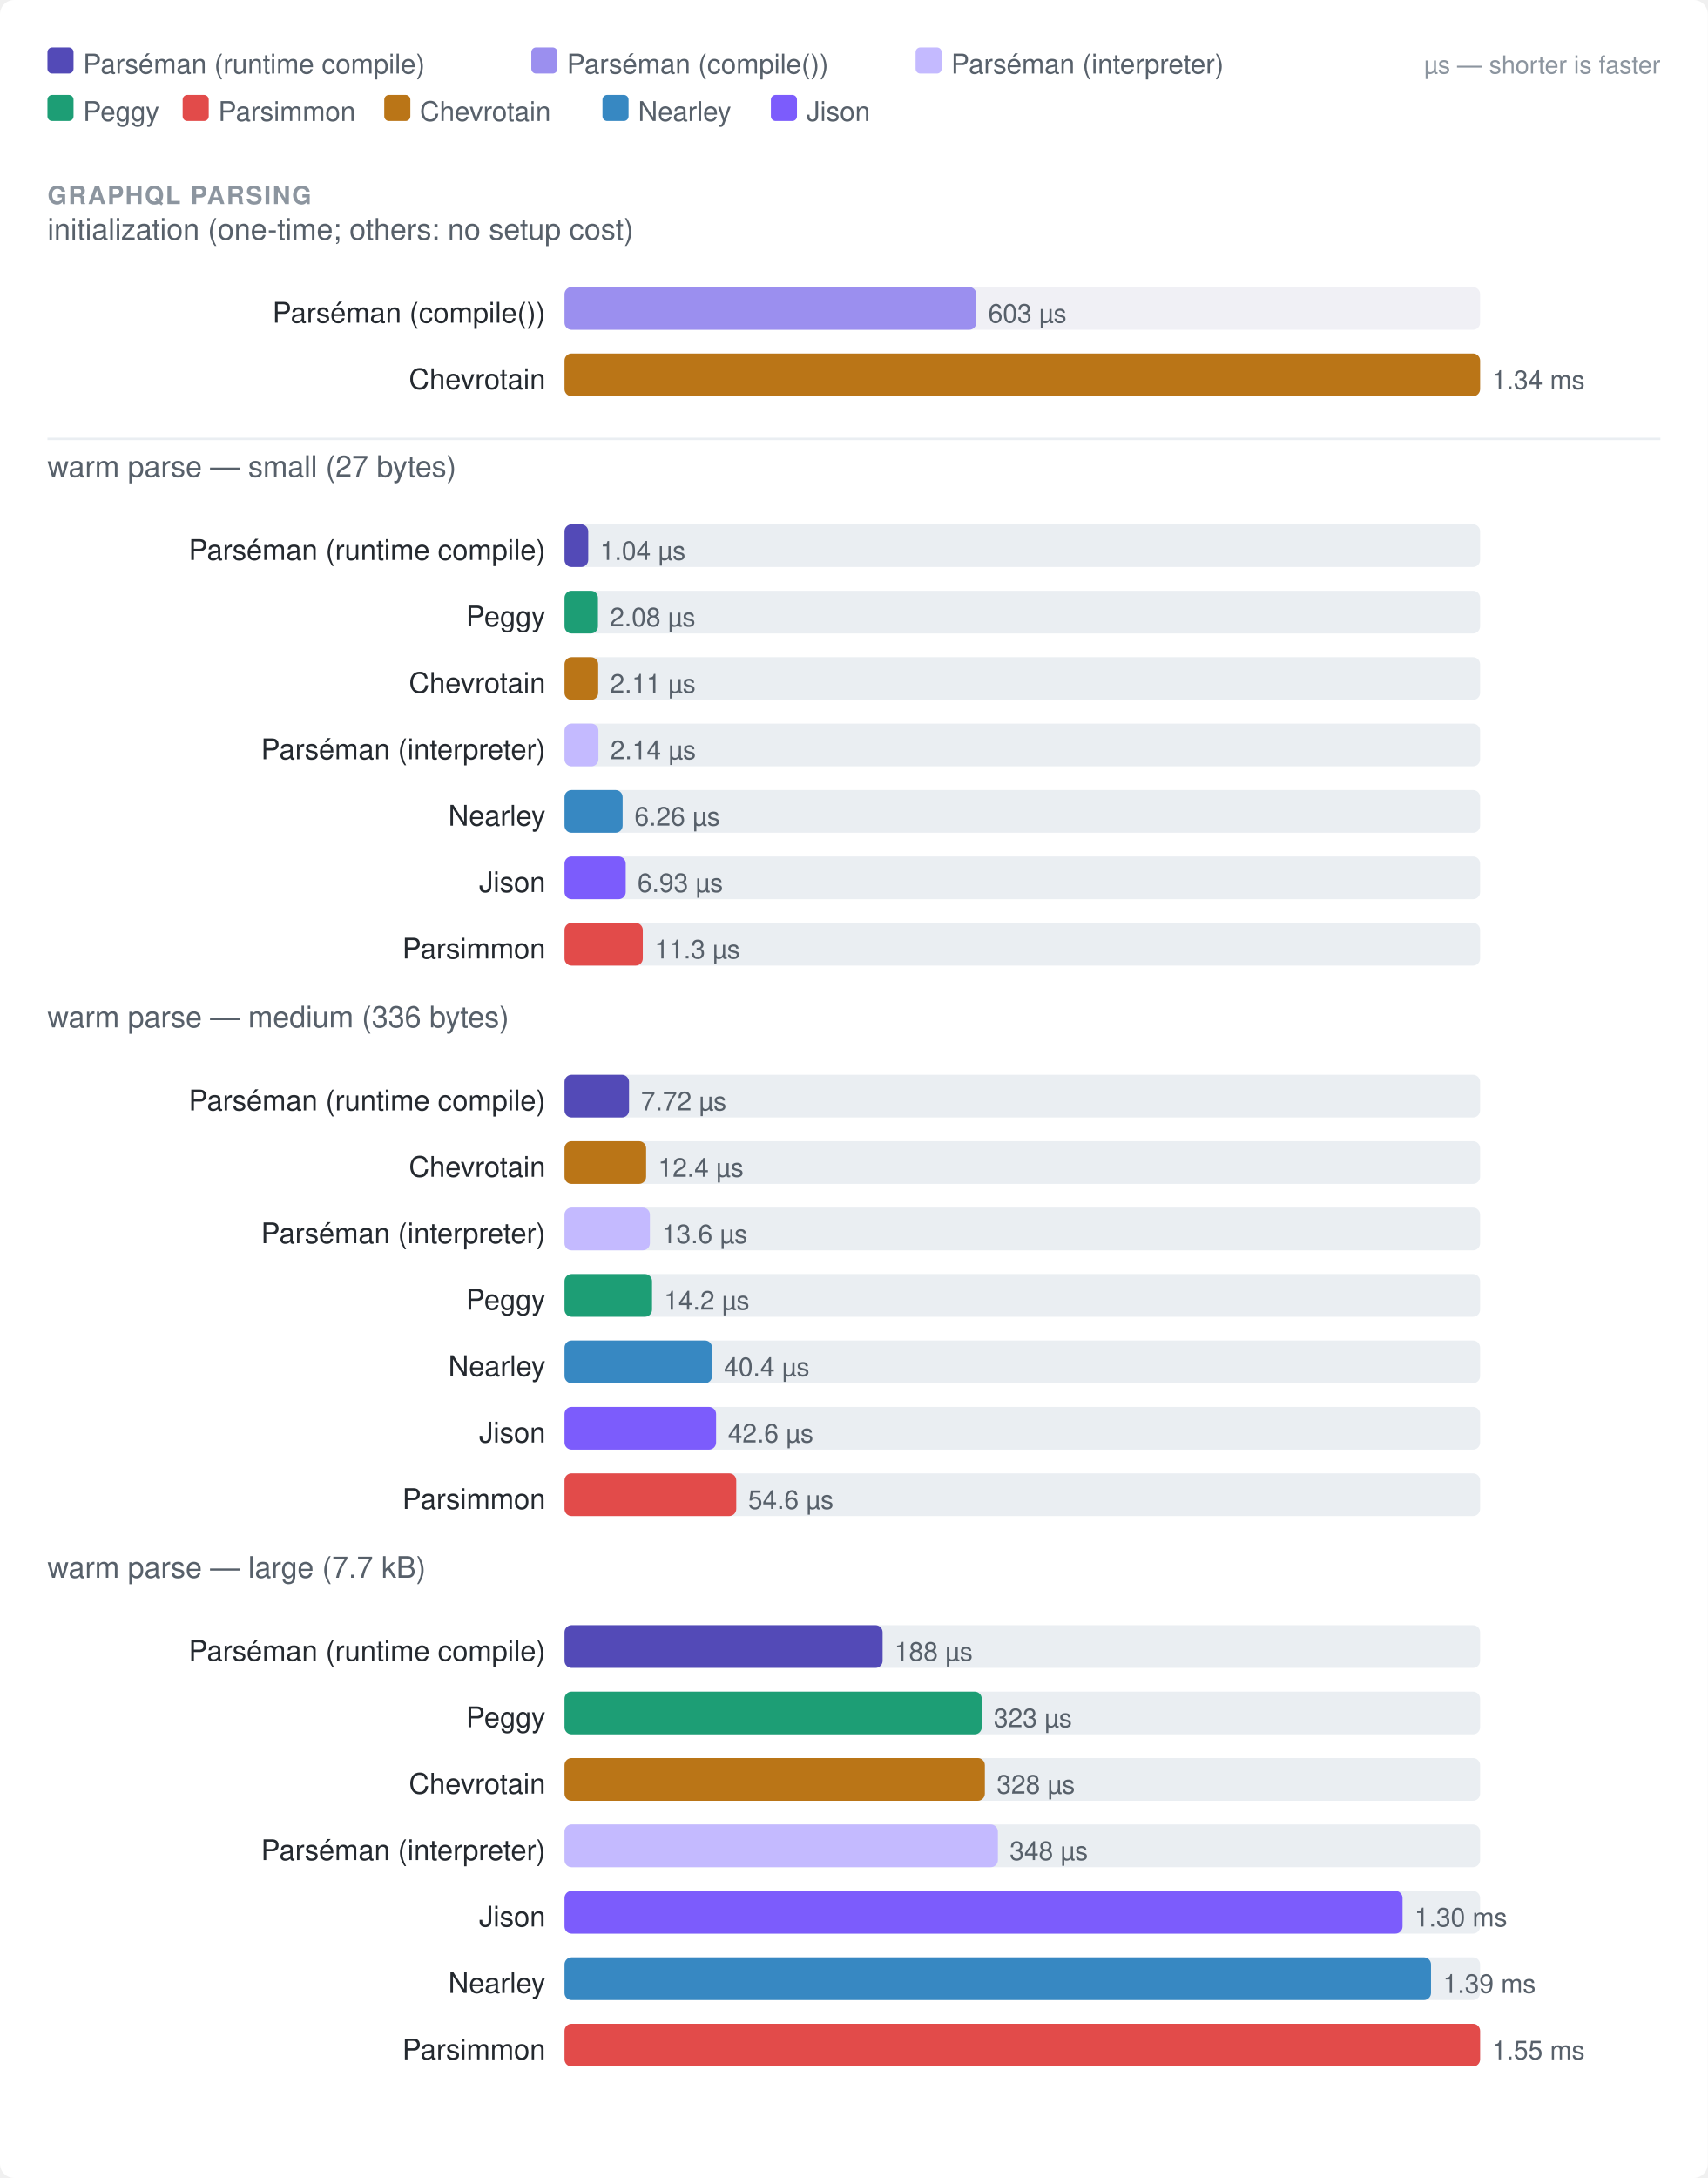
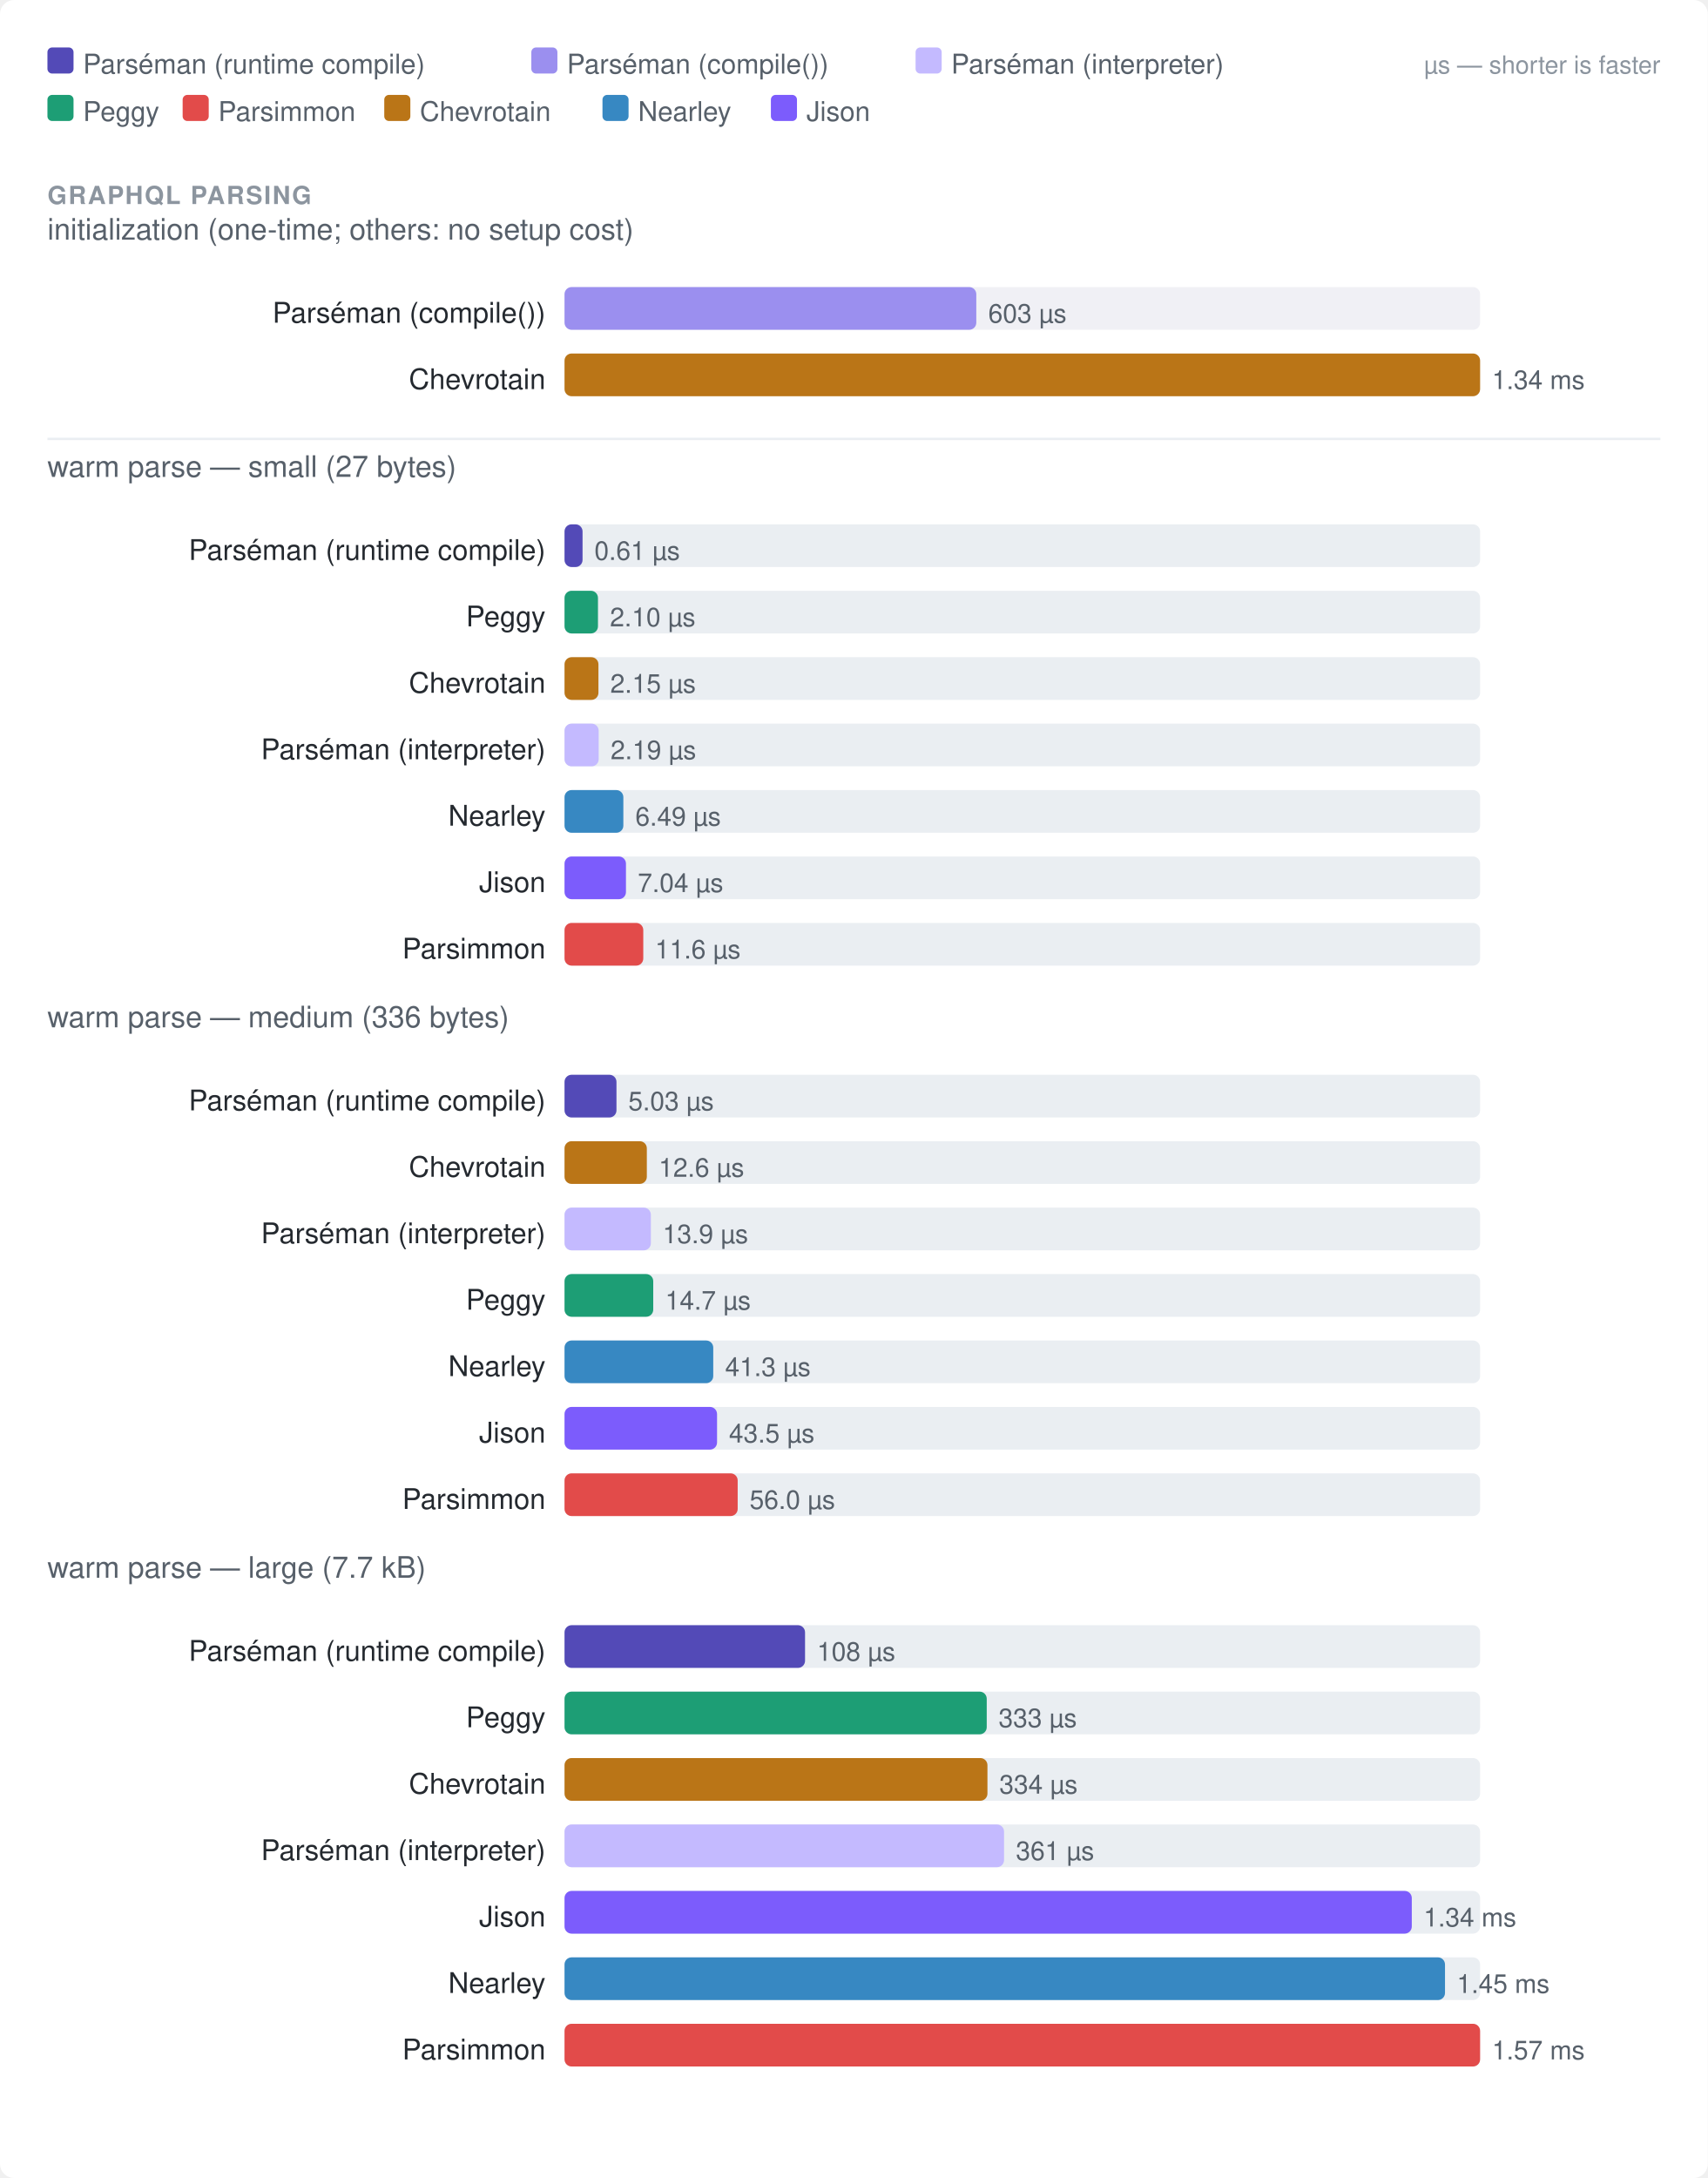
<svg xmlns="http://www.w3.org/2000/svg" viewBox="0 0 720 918" width="720" height="918">
  <rect width="720" height="918" fill="white" rx="6" />
  <rect x="20" y="20" width="11" height="11" rx="2" fill="#534AB7" />
  <text x="35" y="31" font-size="11.5" fill="#57606a" font-family="-apple-system,BlinkMacSystemFont,'Segoe UI',Helvetica,Arial,sans-serif">Parséman (runtime compile)</text>
  <rect x="224" y="20" width="11" height="11" rx="2" fill="#9B8FEF" />
  <text x="239" y="31" font-size="11.5" fill="#57606a" font-family="-apple-system,BlinkMacSystemFont,'Segoe UI',Helvetica,Arial,sans-serif">Parséman (compile())</text>
  <rect x="386" y="20" width="11" height="11" rx="2" fill="#C4BAFF" />
  <text x="401" y="31" font-size="11.5" fill="#57606a" font-family="-apple-system,BlinkMacSystemFont,'Segoe UI',Helvetica,Arial,sans-serif">Parséman (interpreter)</text>
  <rect x="20" y="40" width="11" height="11" rx="2" fill="#1D9E75" />
  <text x="35" y="51" font-size="11.5" fill="#57606a" font-family="-apple-system,BlinkMacSystemFont,'Segoe UI',Helvetica,Arial,sans-serif">Peggy</text>
  <rect x="77" y="40" width="11" height="11" rx="2" fill="#E24B4A" />
  <text x="92" y="51" font-size="11.5" fill="#57606a" font-family="-apple-system,BlinkMacSystemFont,'Segoe UI',Helvetica,Arial,sans-serif">Parsimmon</text>
  <rect x="162" y="40" width="11" height="11" rx="2" fill="#BA7517" />
  <text x="177" y="51" font-size="11.5" fill="#57606a" font-family="-apple-system,BlinkMacSystemFont,'Segoe UI',Helvetica,Arial,sans-serif">Chevrotain</text>
  <rect x="254" y="40" width="11" height="11" rx="2" fill="#3788C2" />
  <text x="269" y="51" font-size="11.5" fill="#57606a" font-family="-apple-system,BlinkMacSystemFont,'Segoe UI',Helvetica,Arial,sans-serif">Nearley</text>
  <rect x="325" y="40" width="11" height="11" rx="2" fill="#7C5CFC" />
  <text x="340" y="51" font-size="11.5" fill="#57606a" font-family="-apple-system,BlinkMacSystemFont,'Segoe UI',Helvetica,Arial,sans-serif">Jison</text>
  <text x="700" y="31" font-size="10.5" fill="#8c959f" text-anchor="end" font-family="-apple-system,BlinkMacSystemFont,'Segoe UI',Helvetica,Arial,sans-serif">µs — shorter is faster</text>
  <text x="20" y="86" font-size="10.5" font-weight="600" fill="#8c959f" letter-spacing="0.06em" font-family="-apple-system,BlinkMacSystemFont,'Segoe UI',Helvetica,Arial,sans-serif">GRAPHQL PARSING</text>
  <text x="20" y="101" font-size="12.5" fill="#57606a" font-family="-apple-system,BlinkMacSystemFont,'Segoe UI',Helvetica,Arial,sans-serif">initialization (one-time; others: no setup cost)</text>
  <text x="230" y="136" text-anchor="end" font-size="12" fill="#24292f" font-family="-apple-system,BlinkMacSystemFont,'Segoe UI',Helvetica,Arial,sans-serif">Parséman (compile())</text>
  <rect x="238" y="121" width="386" height="18" rx="3" fill="#f0f0f5" />
  <rect x="238" y="121" width="173.6" height="18" rx="3" fill="#9B8FEF" />
  <text x="416.639" y="136" font-size="11" fill="#57606a" font-family="-apple-system,BlinkMacSystemFont,'Segoe UI',Helvetica,Arial,sans-serif">603 µs</text>
  <text x="230" y="164" text-anchor="end" font-size="12" fill="#24292f" font-family="-apple-system,BlinkMacSystemFont,'Segoe UI',Helvetica,Arial,sans-serif">Chevrotain</text>
  <rect x="238" y="149" width="386" height="18" rx="3" fill="#f0f0f5" />
  <rect x="238" y="149" width="386.0" height="18" rx="3" fill="#BA7517" />
  <text x="629" y="164" font-size="11" fill="#57606a" font-family="-apple-system,BlinkMacSystemFont,'Segoe UI',Helvetica,Arial,sans-serif">1.34 ms</text>
  <line x1="20" y1="185" x2="700" y2="185" stroke="#eaeef2" stroke-width="1" />
  <text x="20" y="201" font-size="12.5" fill="#57606a" font-family="-apple-system,BlinkMacSystemFont,'Segoe UI',Helvetica,Arial,sans-serif">warm parse — small  (27 bytes)</text>
  <text x="230" y="236" text-anchor="end" font-size="12" fill="#24292f" font-family="-apple-system,BlinkMacSystemFont,'Segoe UI',Helvetica,Arial,sans-serif">Parséman (runtime compile)</text>
  <rect x="238" y="221" width="386" height="18" rx="3" fill="#eaeef2" />
-   <rect x="238" y="221" width="10.0" height="18" rx="3" fill="#534AB7" />
-   <text x="252.977" y="236" font-size="11" fill="#57606a" font-family="-apple-system,BlinkMacSystemFont,'Segoe UI',Helvetica,Arial,sans-serif">1.04 µs</text>
+   <rect x="238" y="221" width="7.6" height="18" rx="3" fill="#534AB7" />
+   <text x="250.59" y="236" font-size="11" fill="#57606a" font-family="-apple-system,BlinkMacSystemFont,'Segoe UI',Helvetica,Arial,sans-serif">0.61 µs</text>
  <text x="230" y="264" text-anchor="end" font-size="12" fill="#24292f" font-family="-apple-system,BlinkMacSystemFont,'Segoe UI',Helvetica,Arial,sans-serif">Peggy</text>
  <rect x="238" y="249" width="386" height="18" rx="3" fill="#eaeef2" />
  <rect x="238" y="249" width="14.1" height="18" rx="3" fill="#1D9E75" />
-   <text x="257.118" y="264" font-size="11" fill="#57606a" font-family="-apple-system,BlinkMacSystemFont,'Segoe UI',Helvetica,Arial,sans-serif">2.08 µs</text>
+   <text x="257.135" y="264" font-size="11" fill="#57606a" font-family="-apple-system,BlinkMacSystemFont,'Segoe UI',Helvetica,Arial,sans-serif">2.10 µs</text>
  <text x="230" y="292" text-anchor="end" font-size="12" fill="#24292f" font-family="-apple-system,BlinkMacSystemFont,'Segoe UI',Helvetica,Arial,sans-serif">Chevrotain</text>
  <rect x="238" y="277" width="386" height="18" rx="3" fill="#eaeef2" />
-   <rect x="238" y="277" width="14.2" height="18" rx="3" fill="#BA7517" />
-   <text x="257.218" y="292" font-size="11" fill="#57606a" font-family="-apple-system,BlinkMacSystemFont,'Segoe UI',Helvetica,Arial,sans-serif">2.11 µs</text>
+   <rect x="238" y="277" width="14.3" height="18" rx="3" fill="#BA7517" />
+   <text x="257.286" y="292" font-size="11" fill="#57606a" font-family="-apple-system,BlinkMacSystemFont,'Segoe UI',Helvetica,Arial,sans-serif">2.15 µs</text>
  <text x="230" y="320" text-anchor="end" font-size="12" fill="#24292f" font-family="-apple-system,BlinkMacSystemFont,'Segoe UI',Helvetica,Arial,sans-serif">Parséman (interpreter)</text>
  <rect x="238" y="305" width="386" height="18" rx="3" fill="#eaeef2" />
-   <rect x="238" y="305" width="14.3" height="18" rx="3" fill="#C4BAFF" />
-   <text x="257.335" y="320" font-size="11" fill="#57606a" font-family="-apple-system,BlinkMacSystemFont,'Segoe UI',Helvetica,Arial,sans-serif">2.14 µs</text>
+   <rect x="238" y="305" width="14.4" height="18" rx="3" fill="#C4BAFF" />
+   <text x="257.418" y="320" font-size="11" fill="#57606a" font-family="-apple-system,BlinkMacSystemFont,'Segoe UI',Helvetica,Arial,sans-serif">2.19 µs</text>
  <text x="230" y="348" text-anchor="end" font-size="12" fill="#24292f" font-family="-apple-system,BlinkMacSystemFont,'Segoe UI',Helvetica,Arial,sans-serif">Nearley</text>
  <rect x="238" y="333" width="386" height="18" rx="3" fill="#eaeef2" />
-   <rect x="238" y="333" width="24.5" height="18" rx="3" fill="#3788C2" />
-   <text x="267.487" y="348" font-size="11" fill="#57606a" font-family="-apple-system,BlinkMacSystemFont,'Segoe UI',Helvetica,Arial,sans-serif">6.26 µs</text>
+   <rect x="238" y="333" width="24.8" height="18" rx="3" fill="#3788C2" />
+   <text x="267.847" y="348" font-size="11" fill="#57606a" font-family="-apple-system,BlinkMacSystemFont,'Segoe UI',Helvetica,Arial,sans-serif">6.49 µs</text>
  <text x="230" y="376" text-anchor="end" font-size="12" fill="#24292f" font-family="-apple-system,BlinkMacSystemFont,'Segoe UI',Helvetica,Arial,sans-serif">Jison</text>
  <rect x="238" y="361" width="386" height="18" rx="3" fill="#eaeef2" />
-   <rect x="238" y="361" width="25.8" height="18" rx="3" fill="#7C5CFC" />
-   <text x="268.765" y="376" font-size="11" fill="#57606a" font-family="-apple-system,BlinkMacSystemFont,'Segoe UI',Helvetica,Arial,sans-serif">6.93 µs</text>
+   <rect x="238" y="361" width="25.9" height="18" rx="3" fill="#7C5CFC" />
+   <text x="268.874" y="376" font-size="11" fill="#57606a" font-family="-apple-system,BlinkMacSystemFont,'Segoe UI',Helvetica,Arial,sans-serif">7.04 µs</text>
  <text x="230" y="404" text-anchor="end" font-size="12" fill="#24292f" font-family="-apple-system,BlinkMacSystemFont,'Segoe UI',Helvetica,Arial,sans-serif">Parsimmon</text>
  <rect x="238" y="389" width="386" height="18" rx="3" fill="#eaeef2" />
-   <rect x="238" y="389" width="33.0" height="18" rx="3" fill="#E24B4A" />
-   <text x="275.955" y="404" font-size="11" fill="#57606a" font-family="-apple-system,BlinkMacSystemFont,'Segoe UI',Helvetica,Arial,sans-serif">11.3 µs</text>
+   <rect x="238" y="389" width="33.2" height="18" rx="3" fill="#E24B4A" />
+   <text x="276.161" y="404" font-size="11" fill="#57606a" font-family="-apple-system,BlinkMacSystemFont,'Segoe UI',Helvetica,Arial,sans-serif">11.6 µs</text>
  <text x="20" y="433" font-size="12.5" fill="#57606a" font-family="-apple-system,BlinkMacSystemFont,'Segoe UI',Helvetica,Arial,sans-serif">warm parse — medium  (336 bytes)</text>
  <text x="230" y="468" text-anchor="end" font-size="12" fill="#24292f" font-family="-apple-system,BlinkMacSystemFont,'Segoe UI',Helvetica,Arial,sans-serif">Parséman (runtime compile)</text>
  <rect x="238" y="453" width="386" height="18" rx="3" fill="#eaeef2" />
-   <rect x="238" y="453" width="27.2" height="18" rx="3" fill="#534AB7" />
-   <text x="270.206" y="468" font-size="11" fill="#57606a" font-family="-apple-system,BlinkMacSystemFont,'Segoe UI',Helvetica,Arial,sans-serif">7.72 µs</text>
+   <rect x="238" y="453" width="21.9" height="18" rx="3" fill="#534AB7" />
+   <text x="264.88" y="468" font-size="11" fill="#57606a" font-family="-apple-system,BlinkMacSystemFont,'Segoe UI',Helvetica,Arial,sans-serif">5.03 µs</text>
  <text x="230" y="496" text-anchor="end" font-size="12" fill="#24292f" font-family="-apple-system,BlinkMacSystemFont,'Segoe UI',Helvetica,Arial,sans-serif">Chevrotain</text>
  <rect x="238" y="481" width="386" height="18" rx="3" fill="#eaeef2" />
-   <rect x="238" y="481" width="34.4" height="18" rx="3" fill="#BA7517" />
-   <text x="277.438" y="496" font-size="11" fill="#57606a" font-family="-apple-system,BlinkMacSystemFont,'Segoe UI',Helvetica,Arial,sans-serif">12.4 µs</text>
+   <rect x="238" y="481" width="34.7" height="18" rx="3" fill="#BA7517" />
+   <text x="277.679" y="496" font-size="11" fill="#57606a" font-family="-apple-system,BlinkMacSystemFont,'Segoe UI',Helvetica,Arial,sans-serif">12.6 µs</text>
  <text x="230" y="524" text-anchor="end" font-size="12" fill="#24292f" font-family="-apple-system,BlinkMacSystemFont,'Segoe UI',Helvetica,Arial,sans-serif">Parséman (interpreter)</text>
  <rect x="238" y="509" width="386" height="18" rx="3" fill="#eaeef2" />
-   <rect x="238" y="509" width="36.0" height="18" rx="3" fill="#C4BAFF" />
-   <text x="279.041" y="524" font-size="11" fill="#57606a" font-family="-apple-system,BlinkMacSystemFont,'Segoe UI',Helvetica,Arial,sans-serif">13.6 µs</text>
+   <rect x="238" y="509" width="36.4" height="18" rx="3" fill="#C4BAFF" />
+   <text x="279.352" y="524" font-size="11" fill="#57606a" font-family="-apple-system,BlinkMacSystemFont,'Segoe UI',Helvetica,Arial,sans-serif">13.9 µs</text>
  <text x="230" y="552" text-anchor="end" font-size="12" fill="#24292f" font-family="-apple-system,BlinkMacSystemFont,'Segoe UI',Helvetica,Arial,sans-serif">Peggy</text>
  <rect x="238" y="537" width="386" height="18" rx="3" fill="#eaeef2" />
-   <rect x="238" y="537" width="36.9" height="18" rx="3" fill="#1D9E75" />
-   <text x="279.899" y="552" font-size="11" fill="#57606a" font-family="-apple-system,BlinkMacSystemFont,'Segoe UI',Helvetica,Arial,sans-serif">14.2 µs</text>
+   <rect x="238" y="537" width="37.4" height="18" rx="3" fill="#1D9E75" />
+   <text x="280.443" y="552" font-size="11" fill="#57606a" font-family="-apple-system,BlinkMacSystemFont,'Segoe UI',Helvetica,Arial,sans-serif">14.7 µs</text>
  <text x="230" y="580" text-anchor="end" font-size="12" fill="#24292f" font-family="-apple-system,BlinkMacSystemFont,'Segoe UI',Helvetica,Arial,sans-serif">Nearley</text>
  <rect x="238" y="565" width="386" height="18" rx="3" fill="#eaeef2" />
-   <rect x="238" y="565" width="62.2" height="18" rx="3" fill="#3788C2" />
-   <text x="305.217" y="580" font-size="11" fill="#57606a" font-family="-apple-system,BlinkMacSystemFont,'Segoe UI',Helvetica,Arial,sans-serif">40.4 µs</text>
+   <rect x="238" y="565" width="62.7" height="18" rx="3" fill="#3788C2" />
+   <text x="305.705" y="580" font-size="11" fill="#57606a" font-family="-apple-system,BlinkMacSystemFont,'Segoe UI',Helvetica,Arial,sans-serif">41.3 µs</text>
  <text x="230" y="608" text-anchor="end" font-size="12" fill="#24292f" font-family="-apple-system,BlinkMacSystemFont,'Segoe UI',Helvetica,Arial,sans-serif">Jison</text>
  <rect x="238" y="593" width="386" height="18" rx="3" fill="#eaeef2" />
-   <rect x="238" y="593" width="63.9" height="18" rx="3" fill="#7C5CFC" />
-   <text x="306.874" y="608" font-size="11" fill="#57606a" font-family="-apple-system,BlinkMacSystemFont,'Segoe UI',Helvetica,Arial,sans-serif">42.6 µs</text>
+   <rect x="238" y="593" width="64.3" height="18" rx="3" fill="#7C5CFC" />
+   <text x="307.32" y="608" font-size="11" fill="#57606a" font-family="-apple-system,BlinkMacSystemFont,'Segoe UI',Helvetica,Arial,sans-serif">43.5 µs</text>
  <text x="230" y="636" text-anchor="end" font-size="12" fill="#24292f" font-family="-apple-system,BlinkMacSystemFont,'Segoe UI',Helvetica,Arial,sans-serif">Parsimmon</text>
  <rect x="238" y="621" width="386" height="18" rx="3" fill="#eaeef2" />
-   <rect x="238" y="621" width="72.4" height="18" rx="3" fill="#E24B4A" />
-   <text x="315.36" y="636" font-size="11" fill="#57606a" font-family="-apple-system,BlinkMacSystemFont,'Segoe UI',Helvetica,Arial,sans-serif">54.6 µs</text>
+   <rect x="238" y="621" width="73.0" height="18" rx="3" fill="#E24B4A" />
+   <text x="316.009" y="636" font-size="11" fill="#57606a" font-family="-apple-system,BlinkMacSystemFont,'Segoe UI',Helvetica,Arial,sans-serif">56.0 µs</text>
  <text x="20" y="665" font-size="12.5" fill="#57606a" font-family="-apple-system,BlinkMacSystemFont,'Segoe UI',Helvetica,Arial,sans-serif">warm parse — large  (7.7 kB)</text>
  <text x="230" y="700" text-anchor="end" font-size="12" fill="#24292f" font-family="-apple-system,BlinkMacSystemFont,'Segoe UI',Helvetica,Arial,sans-serif">Parséman (runtime compile)</text>
  <rect x="238" y="685" width="386" height="18" rx="3" fill="#eaeef2" />
-   <rect x="238" y="685" width="134.1" height="18" rx="3" fill="#534AB7" />
-   <text x="377.069" y="700" font-size="11" fill="#57606a" font-family="-apple-system,BlinkMacSystemFont,'Segoe UI',Helvetica,Arial,sans-serif">188 µs</text>
+   <rect x="238" y="685" width="101.4" height="18" rx="3" fill="#534AB7" />
+   <text x="344.449" y="700" font-size="11" fill="#57606a" font-family="-apple-system,BlinkMacSystemFont,'Segoe UI',Helvetica,Arial,sans-serif">108 µs</text>
  <text x="230" y="728" text-anchor="end" font-size="12" fill="#24292f" font-family="-apple-system,BlinkMacSystemFont,'Segoe UI',Helvetica,Arial,sans-serif">Peggy</text>
  <rect x="238" y="713" width="386" height="18" rx="3" fill="#eaeef2" />
-   <rect x="238" y="713" width="175.9" height="18" rx="3" fill="#1D9E75" />
-   <text x="418.929" y="728" font-size="11" fill="#57606a" font-family="-apple-system,BlinkMacSystemFont,'Segoe UI',Helvetica,Arial,sans-serif">323 µs</text>
+   <rect x="238" y="713" width="178.0" height="18" rx="3" fill="#1D9E75" />
+   <text x="420.988" y="728" font-size="11" fill="#57606a" font-family="-apple-system,BlinkMacSystemFont,'Segoe UI',Helvetica,Arial,sans-serif">333 µs</text>
  <text x="230" y="756" text-anchor="end" font-size="12" fill="#24292f" font-family="-apple-system,BlinkMacSystemFont,'Segoe UI',Helvetica,Arial,sans-serif">Chevrotain</text>
  <rect x="238" y="741" width="386" height="18" rx="3" fill="#eaeef2" />
-   <rect x="238" y="741" width="177.2" height="18" rx="3" fill="#BA7517" />
-   <text x="420.187" y="756" font-size="11" fill="#57606a" font-family="-apple-system,BlinkMacSystemFont,'Segoe UI',Helvetica,Arial,sans-serif">328 µs</text>
+   <rect x="238" y="741" width="178.3" height="18" rx="3" fill="#BA7517" />
+   <text x="421.305" y="756" font-size="11" fill="#57606a" font-family="-apple-system,BlinkMacSystemFont,'Segoe UI',Helvetica,Arial,sans-serif">334 µs</text>
  <text x="230" y="784" text-anchor="end" font-size="12" fill="#24292f" font-family="-apple-system,BlinkMacSystemFont,'Segoe UI',Helvetica,Arial,sans-serif">Parséman (interpreter)</text>
  <rect x="238" y="769" width="386" height="18" rx="3" fill="#eaeef2" />
-   <rect x="238" y="769" width="182.7" height="18" rx="3" fill="#C4BAFF" />
-   <text x="425.669" y="784" font-size="11" fill="#57606a" font-family="-apple-system,BlinkMacSystemFont,'Segoe UI',Helvetica,Arial,sans-serif">348 µs</text>
+   <rect x="238" y="769" width="185.3" height="18" rx="3" fill="#C4BAFF" />
+   <text x="428.287" y="784" font-size="11" fill="#57606a" font-family="-apple-system,BlinkMacSystemFont,'Segoe UI',Helvetica,Arial,sans-serif">361 µs</text>
  <text x="230" y="812" text-anchor="end" font-size="12" fill="#24292f" font-family="-apple-system,BlinkMacSystemFont,'Segoe UI',Helvetica,Arial,sans-serif">Jison</text>
  <rect x="238" y="797" width="386" height="18" rx="3" fill="#eaeef2" />
-   <rect x="238" y="797" width="353.3" height="18" rx="3" fill="#7C5CFC" />
-   <text x="596.307" y="812" font-size="11" fill="#57606a" font-family="-apple-system,BlinkMacSystemFont,'Segoe UI',Helvetica,Arial,sans-serif">1.30 ms</text>
+   <rect x="238" y="797" width="357.2" height="18" rx="3" fill="#7C5CFC" />
+   <text x="600.156" y="812" font-size="11" fill="#57606a" font-family="-apple-system,BlinkMacSystemFont,'Segoe UI',Helvetica,Arial,sans-serif">1.34 ms</text>
  <text x="230" y="840" text-anchor="end" font-size="12" fill="#24292f" font-family="-apple-system,BlinkMacSystemFont,'Segoe UI',Helvetica,Arial,sans-serif">Nearley</text>
  <rect x="238" y="825" width="386" height="18" rx="3" fill="#eaeef2" />
-   <rect x="238" y="825" width="365.3" height="18" rx="3" fill="#3788C2" />
-   <text x="608.348" y="840" font-size="11" fill="#57606a" font-family="-apple-system,BlinkMacSystemFont,'Segoe UI',Helvetica,Arial,sans-serif">1.39 ms</text>
+   <rect x="238" y="825" width="371.2" height="18" rx="3" fill="#3788C2" />
+   <text x="614.179" y="840" font-size="11" fill="#57606a" font-family="-apple-system,BlinkMacSystemFont,'Segoe UI',Helvetica,Arial,sans-serif">1.45 ms</text>
  <text x="230" y="868" text-anchor="end" font-size="12" fill="#24292f" font-family="-apple-system,BlinkMacSystemFont,'Segoe UI',Helvetica,Arial,sans-serif">Parsimmon</text>
  <rect x="238" y="853" width="386" height="18" rx="3" fill="#eaeef2" />
  <rect x="238" y="853" width="386.0" height="18" rx="3" fill="#E24B4A" />
-   <text x="629" y="868" font-size="11" fill="#57606a" font-family="-apple-system,BlinkMacSystemFont,'Segoe UI',Helvetica,Arial,sans-serif">1.55 ms</text>
+   <text x="629" y="868" font-size="11" fill="#57606a" font-family="-apple-system,BlinkMacSystemFont,'Segoe UI',Helvetica,Arial,sans-serif">1.57 ms</text>
</svg>
